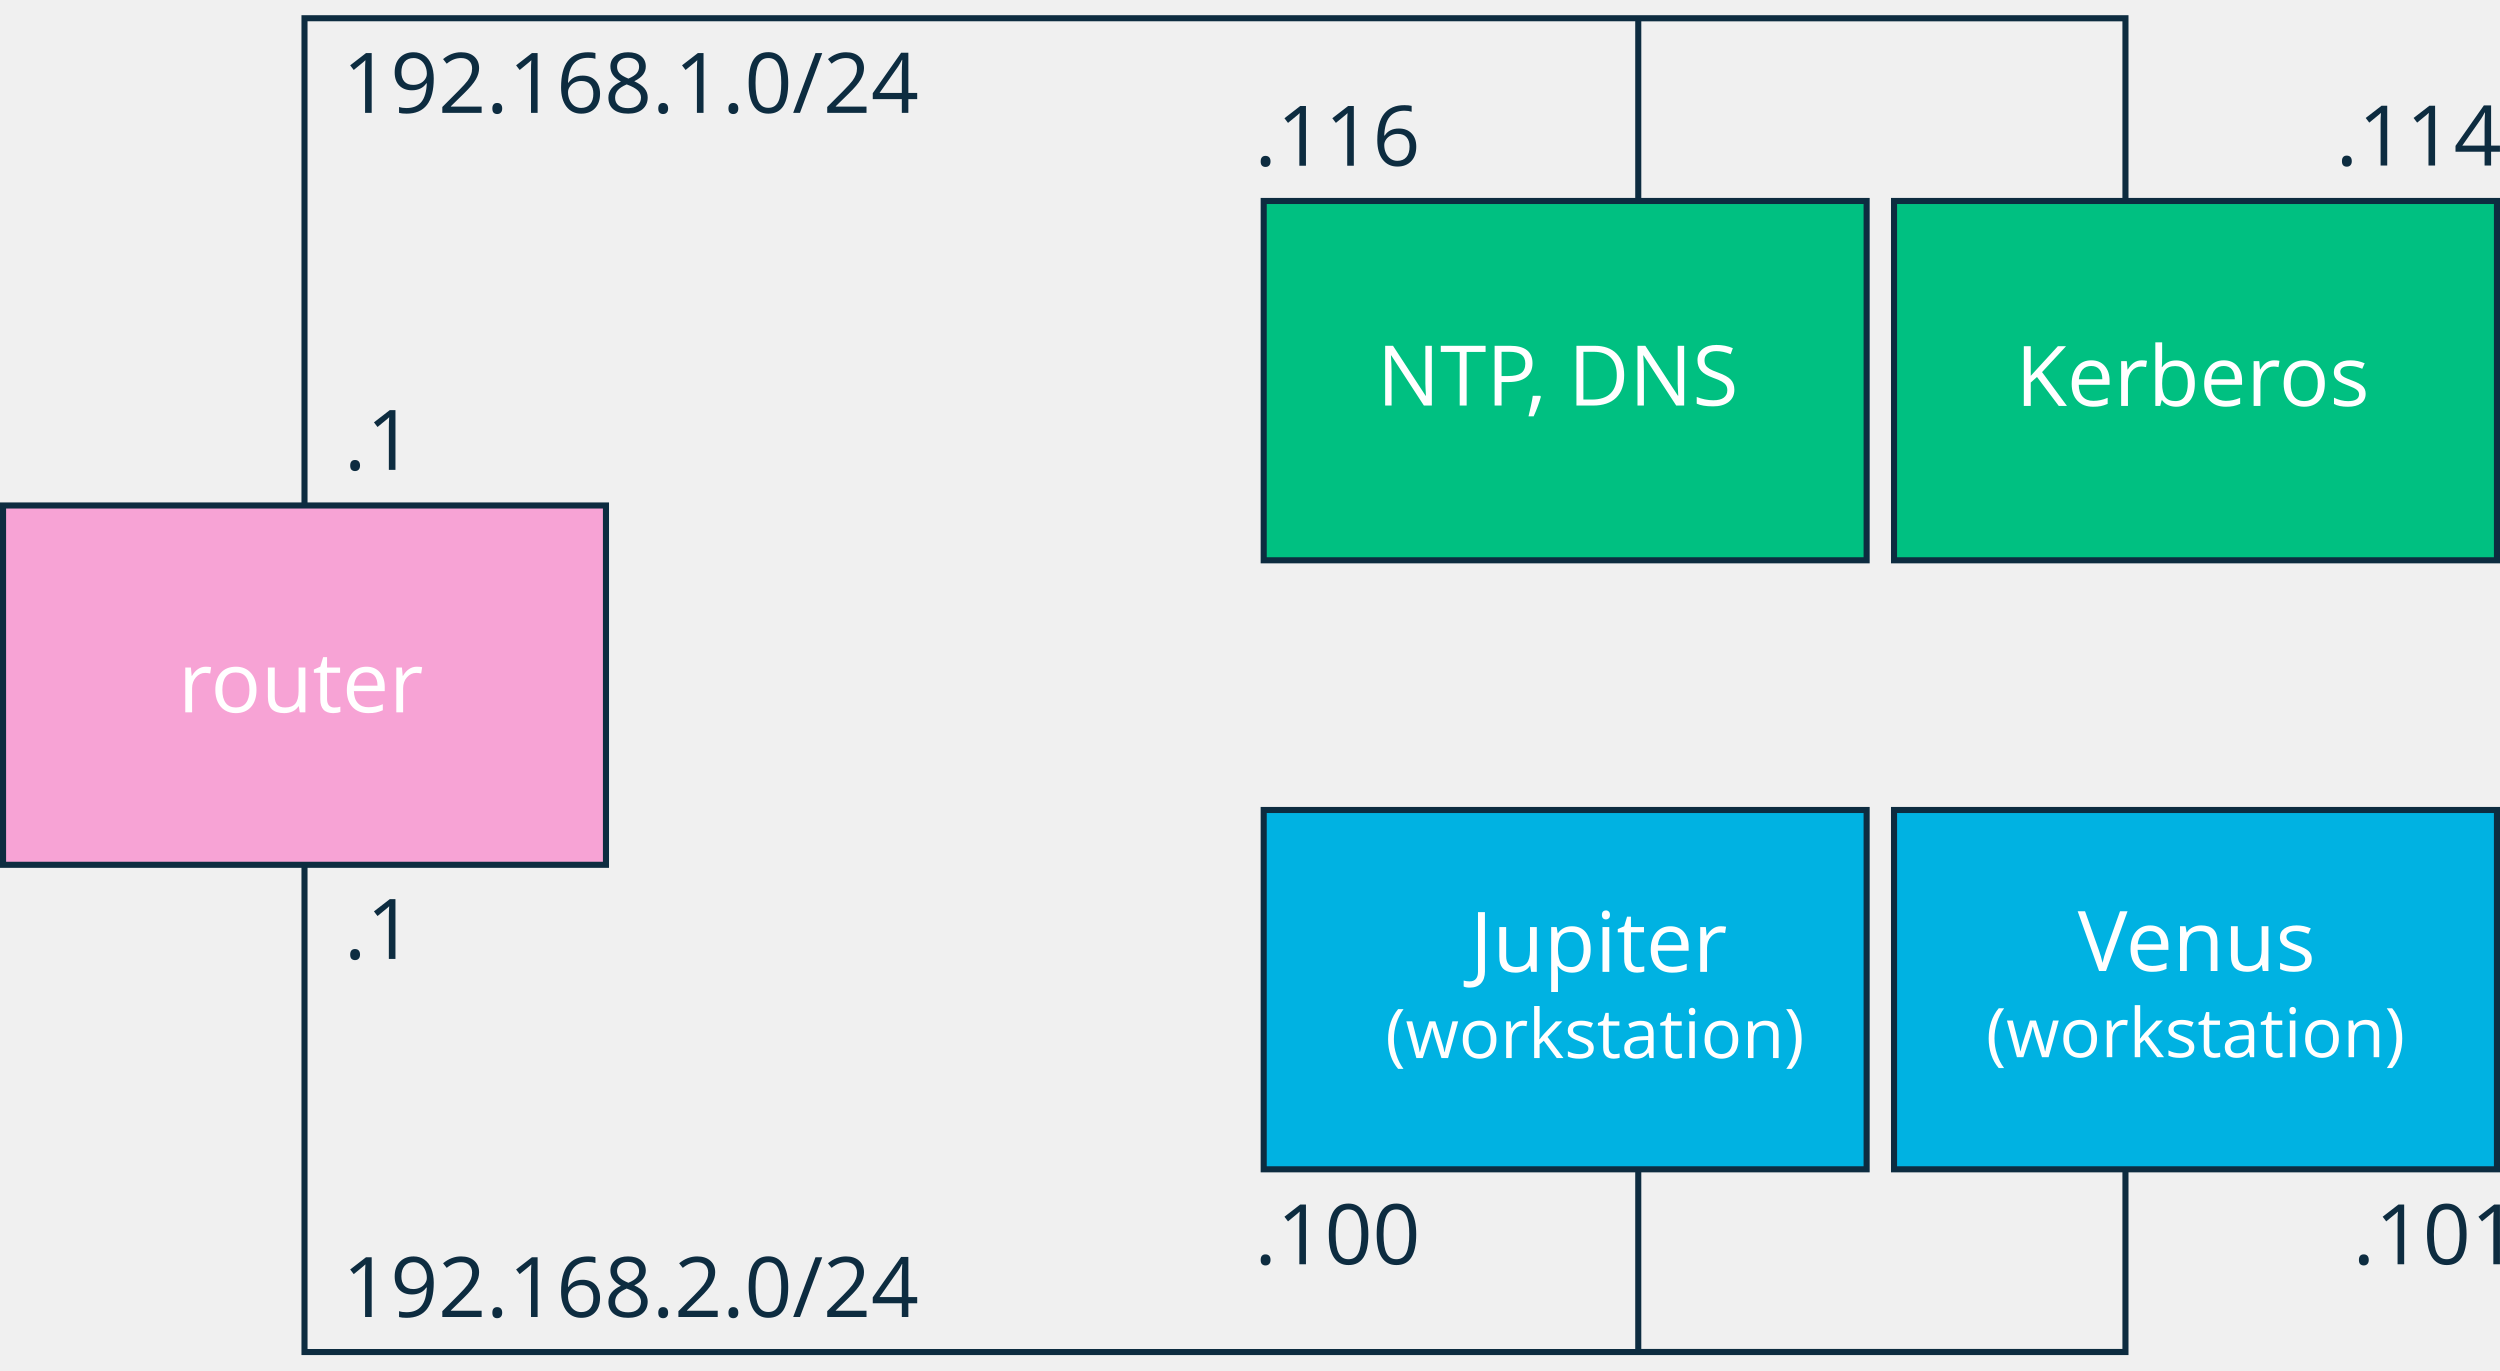
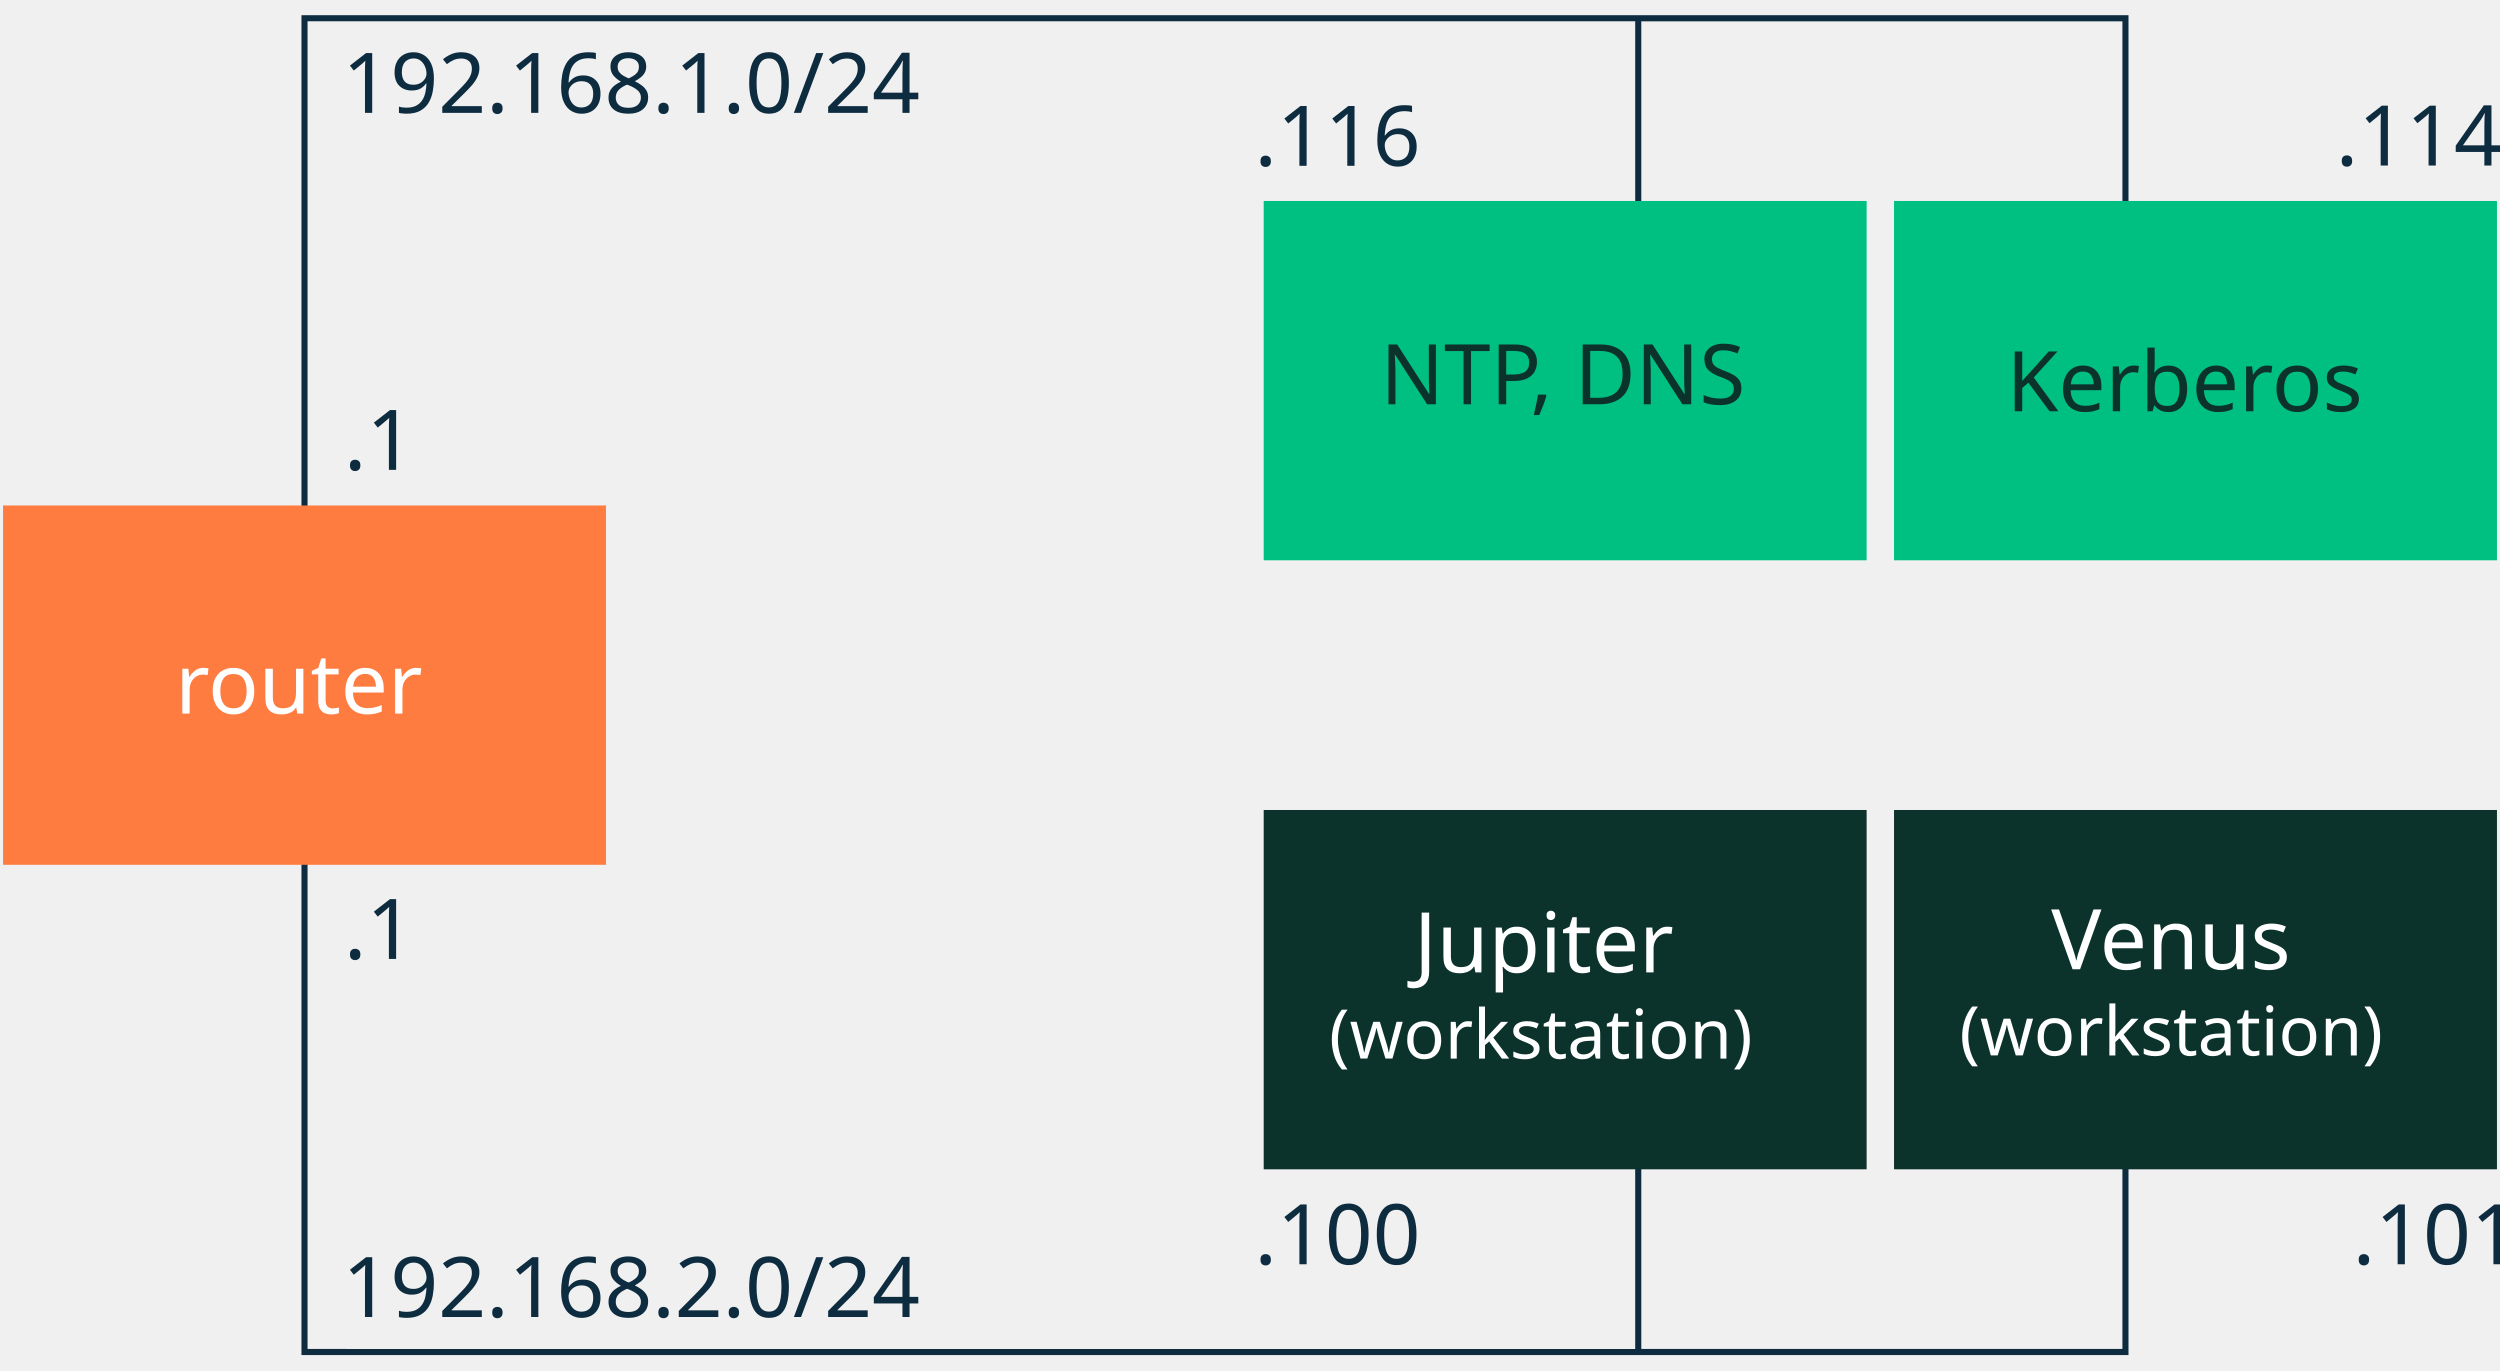
- <svg xmlns="http://www.w3.org/2000/svg" width="821" height="450" viewBox="0 0 821 450" id="svg2" version="1.1">
-   <path id="rect3407" d="m 99,5 0,440 440,0 160,0 0,-177.143 -2,0 0,175.143 -158,0 0,-175.143 -1.994,0 0,175.162 L 101,443.001 100.994,6.983 l 436.012,0 0,165.162 1.994,0 0,-165.145 158,0 0,165.145 2,0 0,-167.145 z" style="solid-color:#000000;solid-opacity:1;fill:#0d2c40;fill-opacity:1;fill-rule:nonzero;stroke:none" />
-   <rect y="166" x="1" height="118" width="198" id="rect3411-5" style="fill:#f7a3d5;stroke:#0d2c40;stroke-width:2" />
-   <text id="text3466" y="233.929" x="58.488" style="font-size:40px;line-height:125%;font-family:sans-serif;letter-spacing:0px;word-spacing:0px;;" xml:space="preserve">
-     <tspan style="font-size:27.5px;font-family:'Open Sans';fill:#ffffff;" y="233.929" x="58.488" id="tspan3468">router</tspan>
+ <svg xmlns="http://www.w3.org/2000/svg" width="821" height="450">
+   <path fill="#0d2c40" d="M99 5v440h600V267.86h-2V443H539V267.86h-2v175.16L101 443V6.98h436v165.17h2V7h158v165.15h2V5z" style="solid-color:#000;solid-opacity:1" />
+   <rect width="198" height="118" x="1" y="166" fill="#fe7c3f" />
+   <text xml:space="preserve" x="57.53" y="234.34" font-family="Poppins" font-size="40" font-weight="500" letter-spacing="0" style="line-height:125%;-inkscape-font-specification:'Poppins Medium'" word-spacing="0">
+     <tspan x="57.53" y="234.34" fill="#fff" font-size="27.5" style="-inkscape-font-specification:'Poppins Medium'">router</tspan>
  </text>
-   <rect y="66" x="415" height="118" width="198" id="rect3411-5-3" style="fill:#00c081;fill-opacity:1;stroke:#0d2c40;stroke-width:2" />
-   <rect y="66" x="622" height="118" width="198" id="rect3411-5-3-5" style="fill:#00c081;fill-opacity:1;stroke:#0d2c40;stroke-width:2" />
-   <rect y="266" x="415" height="118" width="198" id="rect3411-5-3-6" style="fill:#00b2e2;fill-opacity:1;stroke:#0d2c40;stroke-width:2" />
-   <rect y="266" x="622" height="118" width="198" id="rect3411-5-3-2" style="fill:#00b2e2;fill-opacity:1;stroke:#0d2c40;stroke-width:2" />
-   <text id="text3466-1-9" y="133.184" x="452.185" style="font-size:40px;line-height:125%;font-family:sans-serif;letter-spacing:0px;word-spacing:0px;" xml:space="preserve">
-     <tspan style="font-size:27.5px;font-family:'Open Sans';fill:#ffffff;fill-opacity:1" y="133.184" x="452.185" id="tspan3468-2-3">NTP, DNS</tspan>
+   <rect width="198" height="118" x="415" y="66" fill="#00c081" />
+   <rect width="198" height="118" x="622" y="66" fill="#00c081" />
+   <rect width="198" height="118" x="415" y="266" fill="#0c322c" />
+   <rect width="198" height="118" x="622" y="266" fill="#0c322c" />
+   <text xml:space="preserve" x="453.31" y="132.77" fill="#0c322c" font-family="Poppins" font-size="40" font-weight="500" letter-spacing="0" style="line-height:125%;-inkscape-font-specification:'Poppins Medium'" word-spacing="0">
+     <tspan x="453.31" y="132.77" font-size="27.5" style="-inkscape-font-specification:'Poppins Medium'">NTP, DNS</tspan>
  </text>
-   <text id="text3466-1-6" y="133.313" x="661.918" style="font-size:40px;line-height:125%;font-family:sans-serif;letter-spacing:0px;word-spacing:0px;" xml:space="preserve">
-     <tspan style="font-size:27.5px;font-family:'Open Sans';fill:#ffffff;fill-opacity:1" y="133.313" x="661.918" id="tspan3468-2-06">Kerberos</tspan>
+   <text xml:space="preserve" x="658.96" y="135.05" fill="#0c322c" font-family="Poppins" font-size="40" font-weight="500" letter-spacing="0" style="line-height:125%;-inkscape-font-specification:'Poppins Medium'" word-spacing="0">
+     <tspan x="658.96" y="135.05" font-size="27.5" style="-inkscape-font-specification:'Poppins Medium'">Kerberos</tspan>
  </text>
-   <text id="text3466-1-79" y="314.911" x="112.954" style="font-size:40px;line-height:125%;font-family:sans-serif;letter-spacing:0px;word-spacing:0px;" xml:space="preserve">
-     <tspan style="font-size:27.5px;font-family:'Open Sans';fill:#0d2c40;" y="314.911" x="112.954" id="tspan3468-2-2">.1</tspan>
+   <text xml:space="preserve" x="112.95" y="314.91" font-family="Poppins" font-size="40" font-weight="500" letter-spacing="0" style="line-height:125%;-inkscape-font-specification:'Poppins Medium'" word-spacing="0">
+     <tspan x="112.95" y="314.91" fill="#0d2c40" font-size="27.5" style="-inkscape-font-specification:'Poppins Medium'">.1</tspan>
  </text>
-   <text id="text3466-1-0" y="432.51" x="112.47" style="font-size:40px;line-height:125%;font-family:sans-serif;letter-spacing:0px;word-spacing:0px;" xml:space="preserve">
-     <tspan style="font-size:27.5px;font-family:'Open Sans';fill:#0d2c40;" y="432.51" x="112.47" id="tspan3468-2-23">192.168.2.0/24</tspan>
+   <text xml:space="preserve" x="112.47" y="432.51" font-family="Poppins" font-size="40" font-weight="500" letter-spacing="0" style="line-height:125%;-inkscape-font-specification:'Poppins Medium'" word-spacing="0">
+     <tspan x="112.47" y="432.51" fill="#0d2c40" font-size="27.5" style="-inkscape-font-specification:'Poppins Medium'">192.168.2.0/24</tspan>
  </text>
-   <text id="text3466-1-75" y="415.181" x="411.959" style="font-size:40px;line-height:125%;font-family:sans-serif;letter-spacing:0px;word-spacing:0px;" xml:space="preserve">
-     <tspan style="font-size:27.5px;font-family:'Open Sans';fill:#0d2c40;" y="415.181" x="411.959" id="tspan3468-2-9">.100</tspan>
+   <text xml:space="preserve" x="411.96" y="415.18" font-family="Poppins" font-size="40" font-weight="500" letter-spacing="0" style="line-height:125%;-inkscape-font-specification:'Poppins Medium'" word-spacing="0">
+     <tspan x="411.96" y="415.18" fill="#0d2c40" font-size="27.5" style="-inkscape-font-specification:'Poppins Medium'">.100</tspan>
  </text>
-   <text id="text3466-1-7" y="318.884" x="682.308" style="font-size:40px;line-height:125%;font-family:sans-serif;letter-spacing:0px;word-spacing:0px;" xml:space="preserve">
-     <tspan style="font-size:27.5px;font-family:'Open Sans';fill:#ffffff;fill-opacity:1" y="318.884" x="682.308" id="tspan3468-2-0">Venus</tspan>
+   <g transform="translate(-8.7 -.57)">
+     <text xml:space="preserve" x="682.31" y="318.88" font-family="Poppins" font-size="40" font-weight="500" letter-spacing="0" style="line-height:125%;-inkscape-font-specification:'Poppins Medium'" word-spacing="0">
+       <tspan x="682.31" y="318.88" fill="#fff" font-size="27.5" style="-inkscape-font-specification:'Poppins Medium'">Venus</tspan>
+     </text>
+     <text xml:space="preserve" x="652.17" y="347.19" font-family="Poppins" font-size="40" font-weight="500" letter-spacing="0" style="line-height:125%;-inkscape-font-specification:'Poppins Medium'" word-spacing="0">
+       <tspan x="652.17" y="347.19" fill="#fff" font-size="22.5" style="-inkscape-font-specification:'Poppins Medium'">(workstation)</tspan>
+     </text>
+   </g>
+   <g transform="translate(-18.48 .18)">
+     <text xml:space="preserve" x="482.82" y="319.16" font-family="Poppins" font-size="40" font-weight="500" letter-spacing="0" style="line-height:125%;-inkscape-font-specification:'Poppins Medium'" word-spacing="0">
+       <tspan x="482.82" y="319.16" fill="#fff" font-size="27.5" style="-inkscape-font-specification:'Poppins Medium'">Jupiter</tspan>
+     </text>
+     <text xml:space="preserve" x="454.94" y="347.46" font-family="Poppins" font-size="40" font-weight="500" letter-spacing="0" style="line-height:125%;-inkscape-font-specification:'Poppins Medium'" word-spacing="0">
+       <tspan x="454.94" y="347.46" fill="#fff" font-size="22.5" style="-inkscape-font-specification:'Poppins Medium'">(workstation)</tspan>
+     </text>
+   </g>
+   <text xml:space="preserve" x="112.47" y="37.06" font-family="Poppins" font-size="40" font-weight="500" letter-spacing="0" style="line-height:125%;-inkscape-font-specification:'Poppins Medium'" word-spacing="0">
+     <tspan x="112.47" y="37.06" fill="#0d2c40" font-size="27.5" style="-inkscape-font-specification:'Poppins Medium'">192.168.1.0/24</tspan>
  </text>
-   <text id="text3466-1-94" y="347.188" x="652.171" style="font-size:40px;line-height:125%;font-family:sans-serif;letter-spacing:0px;word-spacing:0px;" xml:space="preserve">
-     <tspan style="font-size:22.5px;font-family:'Open Sans';fill:#ffffff;fill-opacity:1" y="347.188" x="652.171" id="tspan3468-2-7">(workstation)</tspan>
+   <text xml:space="preserve" x="112.95" y="154.31" font-family="Poppins" font-size="40" font-weight="500" letter-spacing="0" style="line-height:125%;-inkscape-font-specification:'Poppins Medium'" transform="scale(1.00002 .99998)" word-spacing="0">
+     <tspan x="112.95" y="154.31" fill="#0d2c40" font-size="27.5" style="-inkscape-font-specification:'Poppins Medium'">.1</tspan>
  </text>
-   <text id="text3466-1" y="319.164" x="482.824" style="font-size:40px;line-height:125%;font-family:sans-serif;letter-spacing:0px;word-spacing:0px;" xml:space="preserve">
-     <tspan style="font-size:27.5px;font-family:'Open Sans';fill:#ffffff;fill-opacity:1" y="319.164" x="482.824" id="tspan3468-2">Jupiter</tspan>
+   <text xml:space="preserve" x="411.96" y="54.44" font-family="Poppins" font-size="40" font-weight="500" letter-spacing="0" style="line-height:125%;-inkscape-font-specification:'Poppins Medium'" word-spacing="0">
+     <tspan x="411.96" y="54.44" fill="#0d2c40" font-size="27.5" style="-inkscape-font-specification:'Poppins Medium'">.116</tspan>
  </text>
-   <text id="text3466-1-94-8" y="347.458" x="454.942" style="font-size:40px;line-height:125%;font-family:sans-serif;letter-spacing:0px;word-spacing:0px;" xml:space="preserve">
-     <tspan style="font-size:22.5px;font-family:'Open Sans';fill:#ffffff;fill-opacity:1" y="347.458" x="454.942" id="tspan3468-2-7-4">(workstation)</tspan>
+   <text xml:space="preserve" x="767.05" y="54.35" font-family="Poppins" font-size="40" font-weight="500" letter-spacing="0" style="line-height:125%;-inkscape-font-specification:'Poppins Medium'" word-spacing="0">
+     <tspan x="767.05" y="54.35" fill="#0d2c40" font-size="27.5" style="-inkscape-font-specification:'Poppins Medium'">.114</tspan>
  </text>
-   <text id="text3466-1-0-5" y="37.061" x="112.47" style="font-size:40px;line-height:125%;font-family:sans-serif;letter-spacing:0px;word-spacing:0px;" xml:space="preserve">
-     <tspan style="font-size:27.5px;font-family:'Open Sans';fill:#0d2c40;" y="37.061" x="112.47" id="tspan3468-2-23-0">192.168.1.0/24</tspan>
-   </text>
-   <text transform="scale(1.000017,0.9999832)" id="text3466-1-79-6" y="154.313" x="112.952" style="font-size:40.001px;line-height:125%;font-family:sans-serif;letter-spacing:0px;word-spacing:0px;" xml:space="preserve">
-     <tspan style="font-size:27.5px;font-family:'Open Sans';fill:#0d2c40;" y="154.313" x="112.952" id="tspan3468-2-2-1">.1</tspan>
-   </text>
-   <text id="text3466-1-75-0" y="54.436" x="411.959" style="font-size:40px;line-height:125%;font-family:sans-serif;letter-spacing:0px;word-spacing:0px;" xml:space="preserve">
-     <tspan style="font-size:27.5px;font-family:'Open Sans';fill:#0d2c40;" y="54.436" x="411.959" id="tspan3468-2-9-6">.116</tspan>
-   </text>
-   <text id="text3466-1-75-3" y="54.349" x="767.047" style="font-size:40px;line-height:125%;font-family:sans-serif;letter-spacing:0px;word-spacing:0px;" xml:space="preserve">
-     <tspan id="tspan3791" style="font-size:27.5px;font-family:'Open Sans';fill:#0d2c40;" y="54.349" x="767.047">.114</tspan>
-   </text>
-   <text id="text3466-1-75-06" y="415.181" x="772.62" style="font-size:40px;line-height:125%;font-family:sans-serif;letter-spacing:0px;word-spacing:0px;" xml:space="preserve">
-     <tspan style="font-size:27.5px;font-family:'Open Sans';fill:#0d2c40;" y="415.181" x="772.62" id="tspan3468-2-9-1">.101</tspan>
+   <text xml:space="preserve" x="772.62" y="415.18" font-family="Poppins" font-size="40" font-weight="500" letter-spacing="0" style="line-height:125%;-inkscape-font-specification:'Poppins Medium'" word-spacing="0">
+     <tspan x="772.62" y="415.18" fill="#0d2c40" font-size="27.5" style="-inkscape-font-specification:'Poppins Medium'">.101</tspan>
  </text>
</svg>
